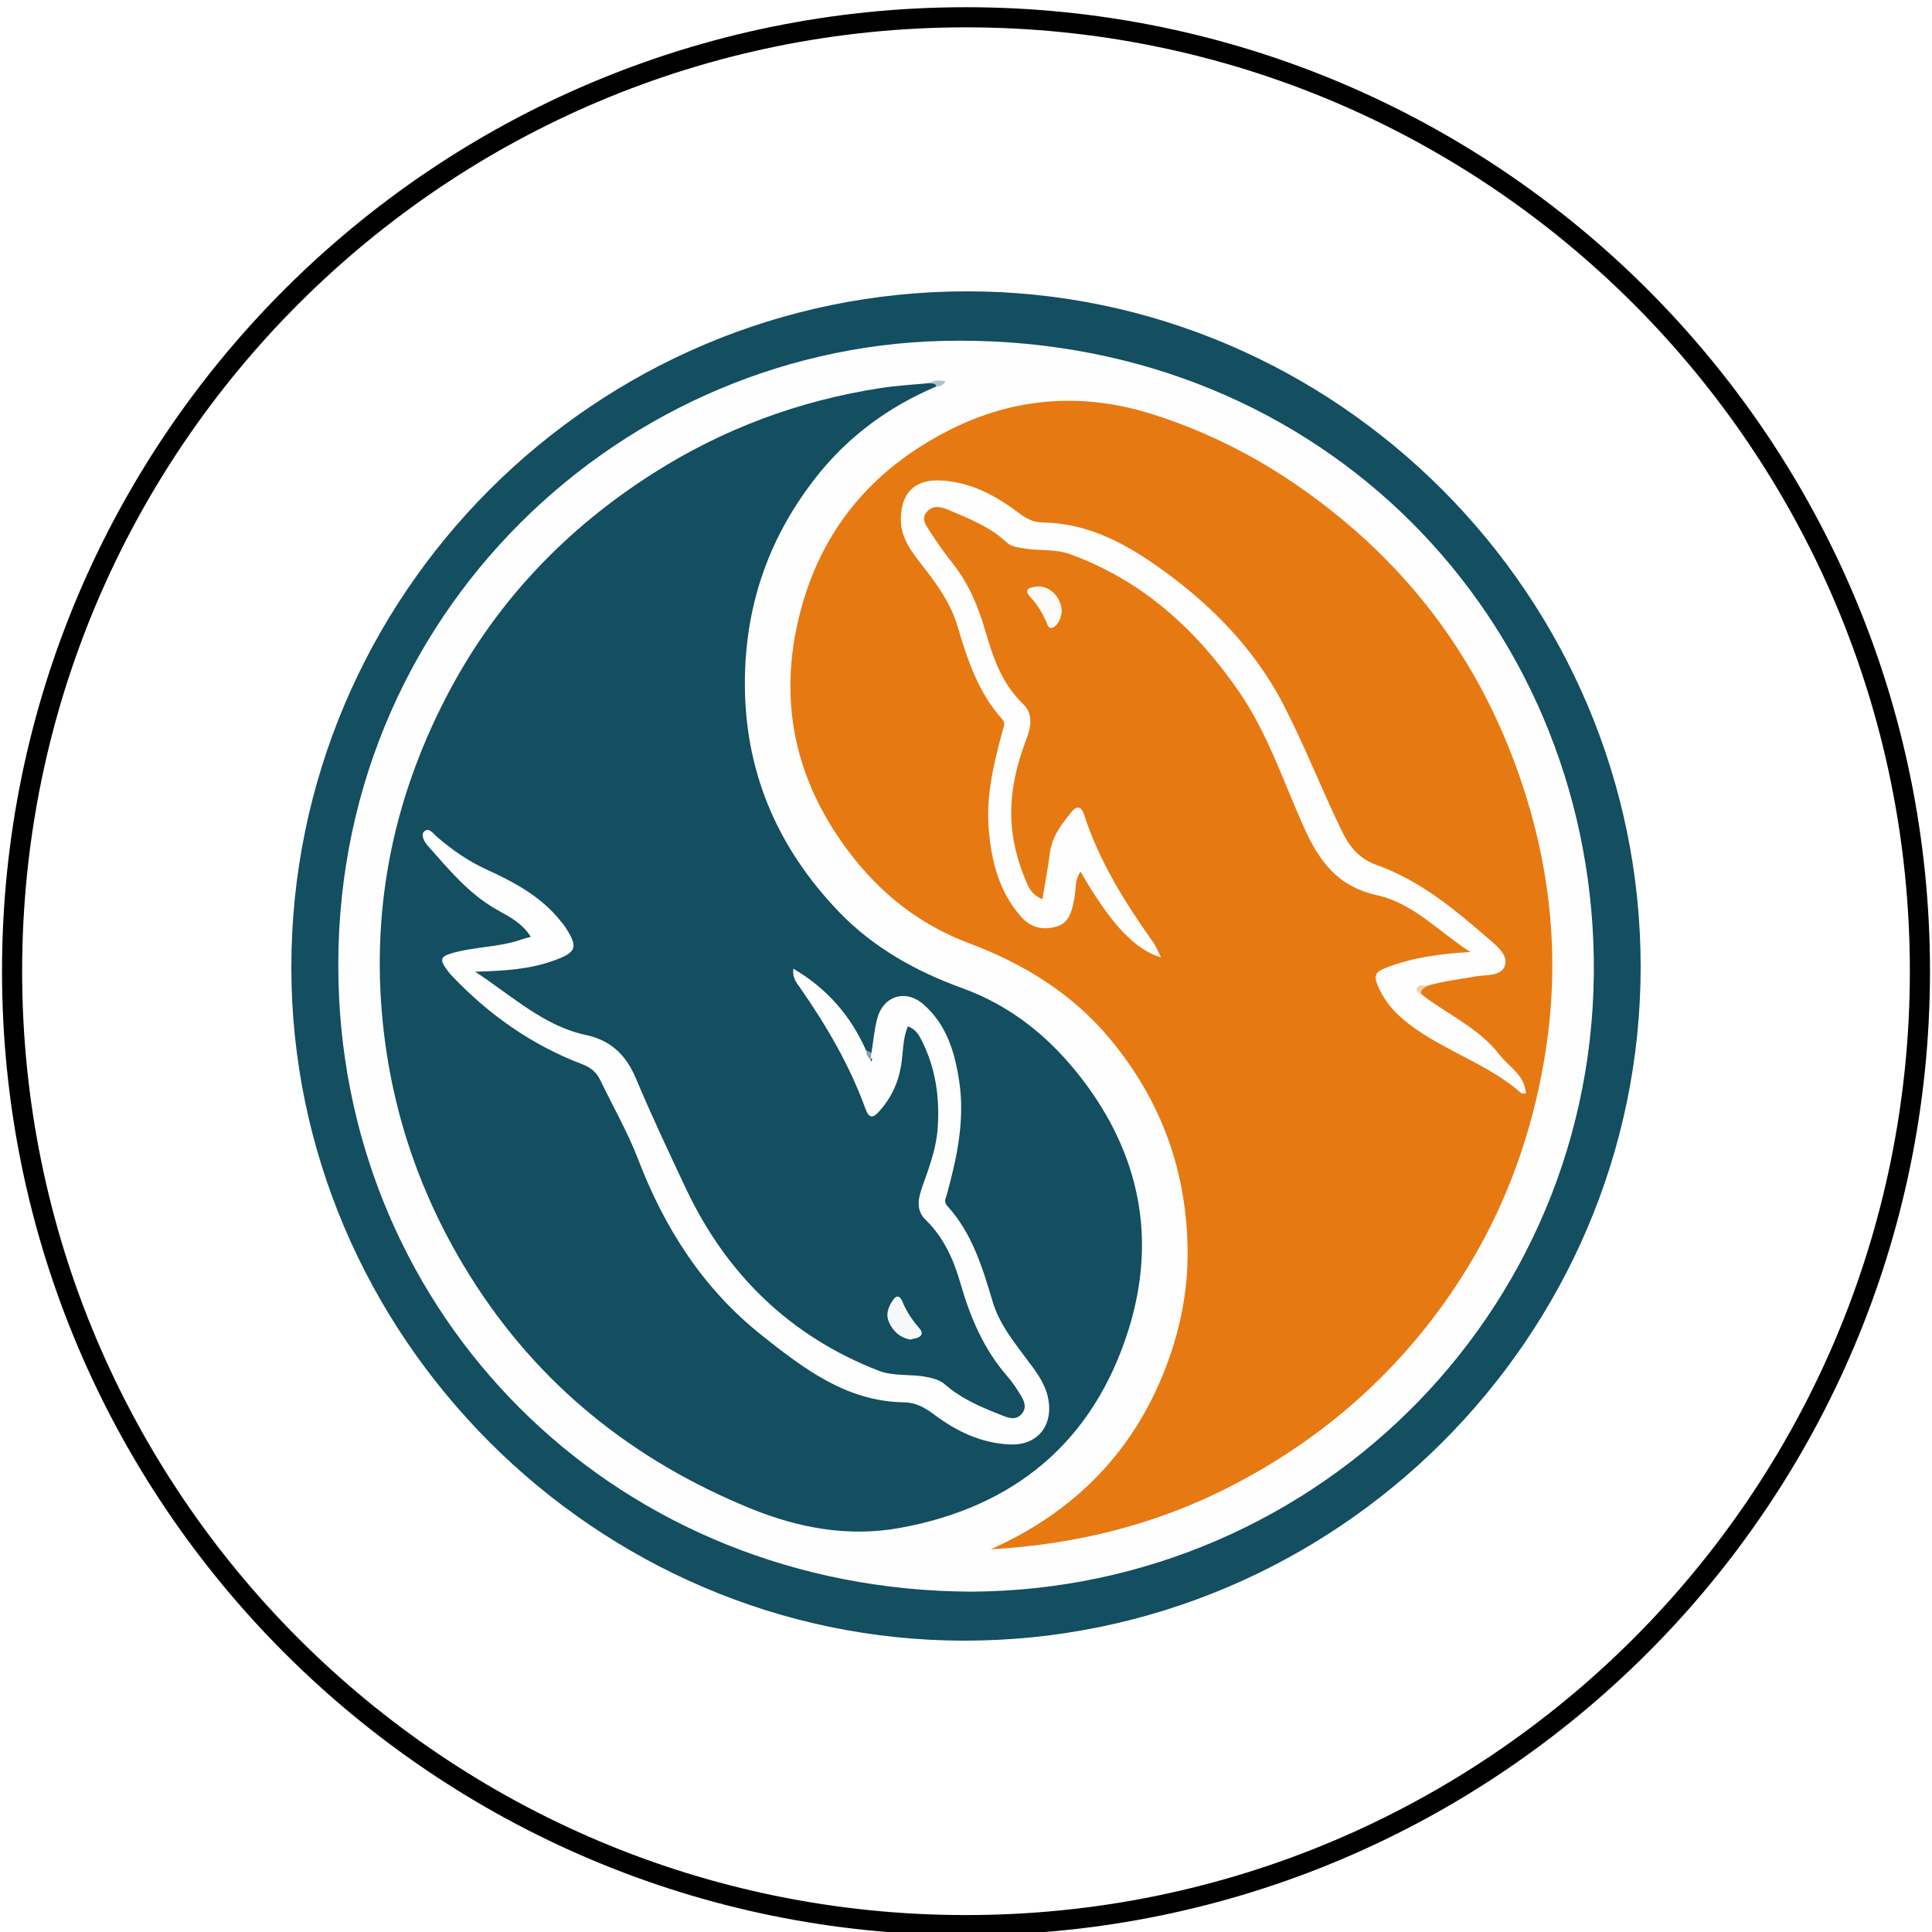
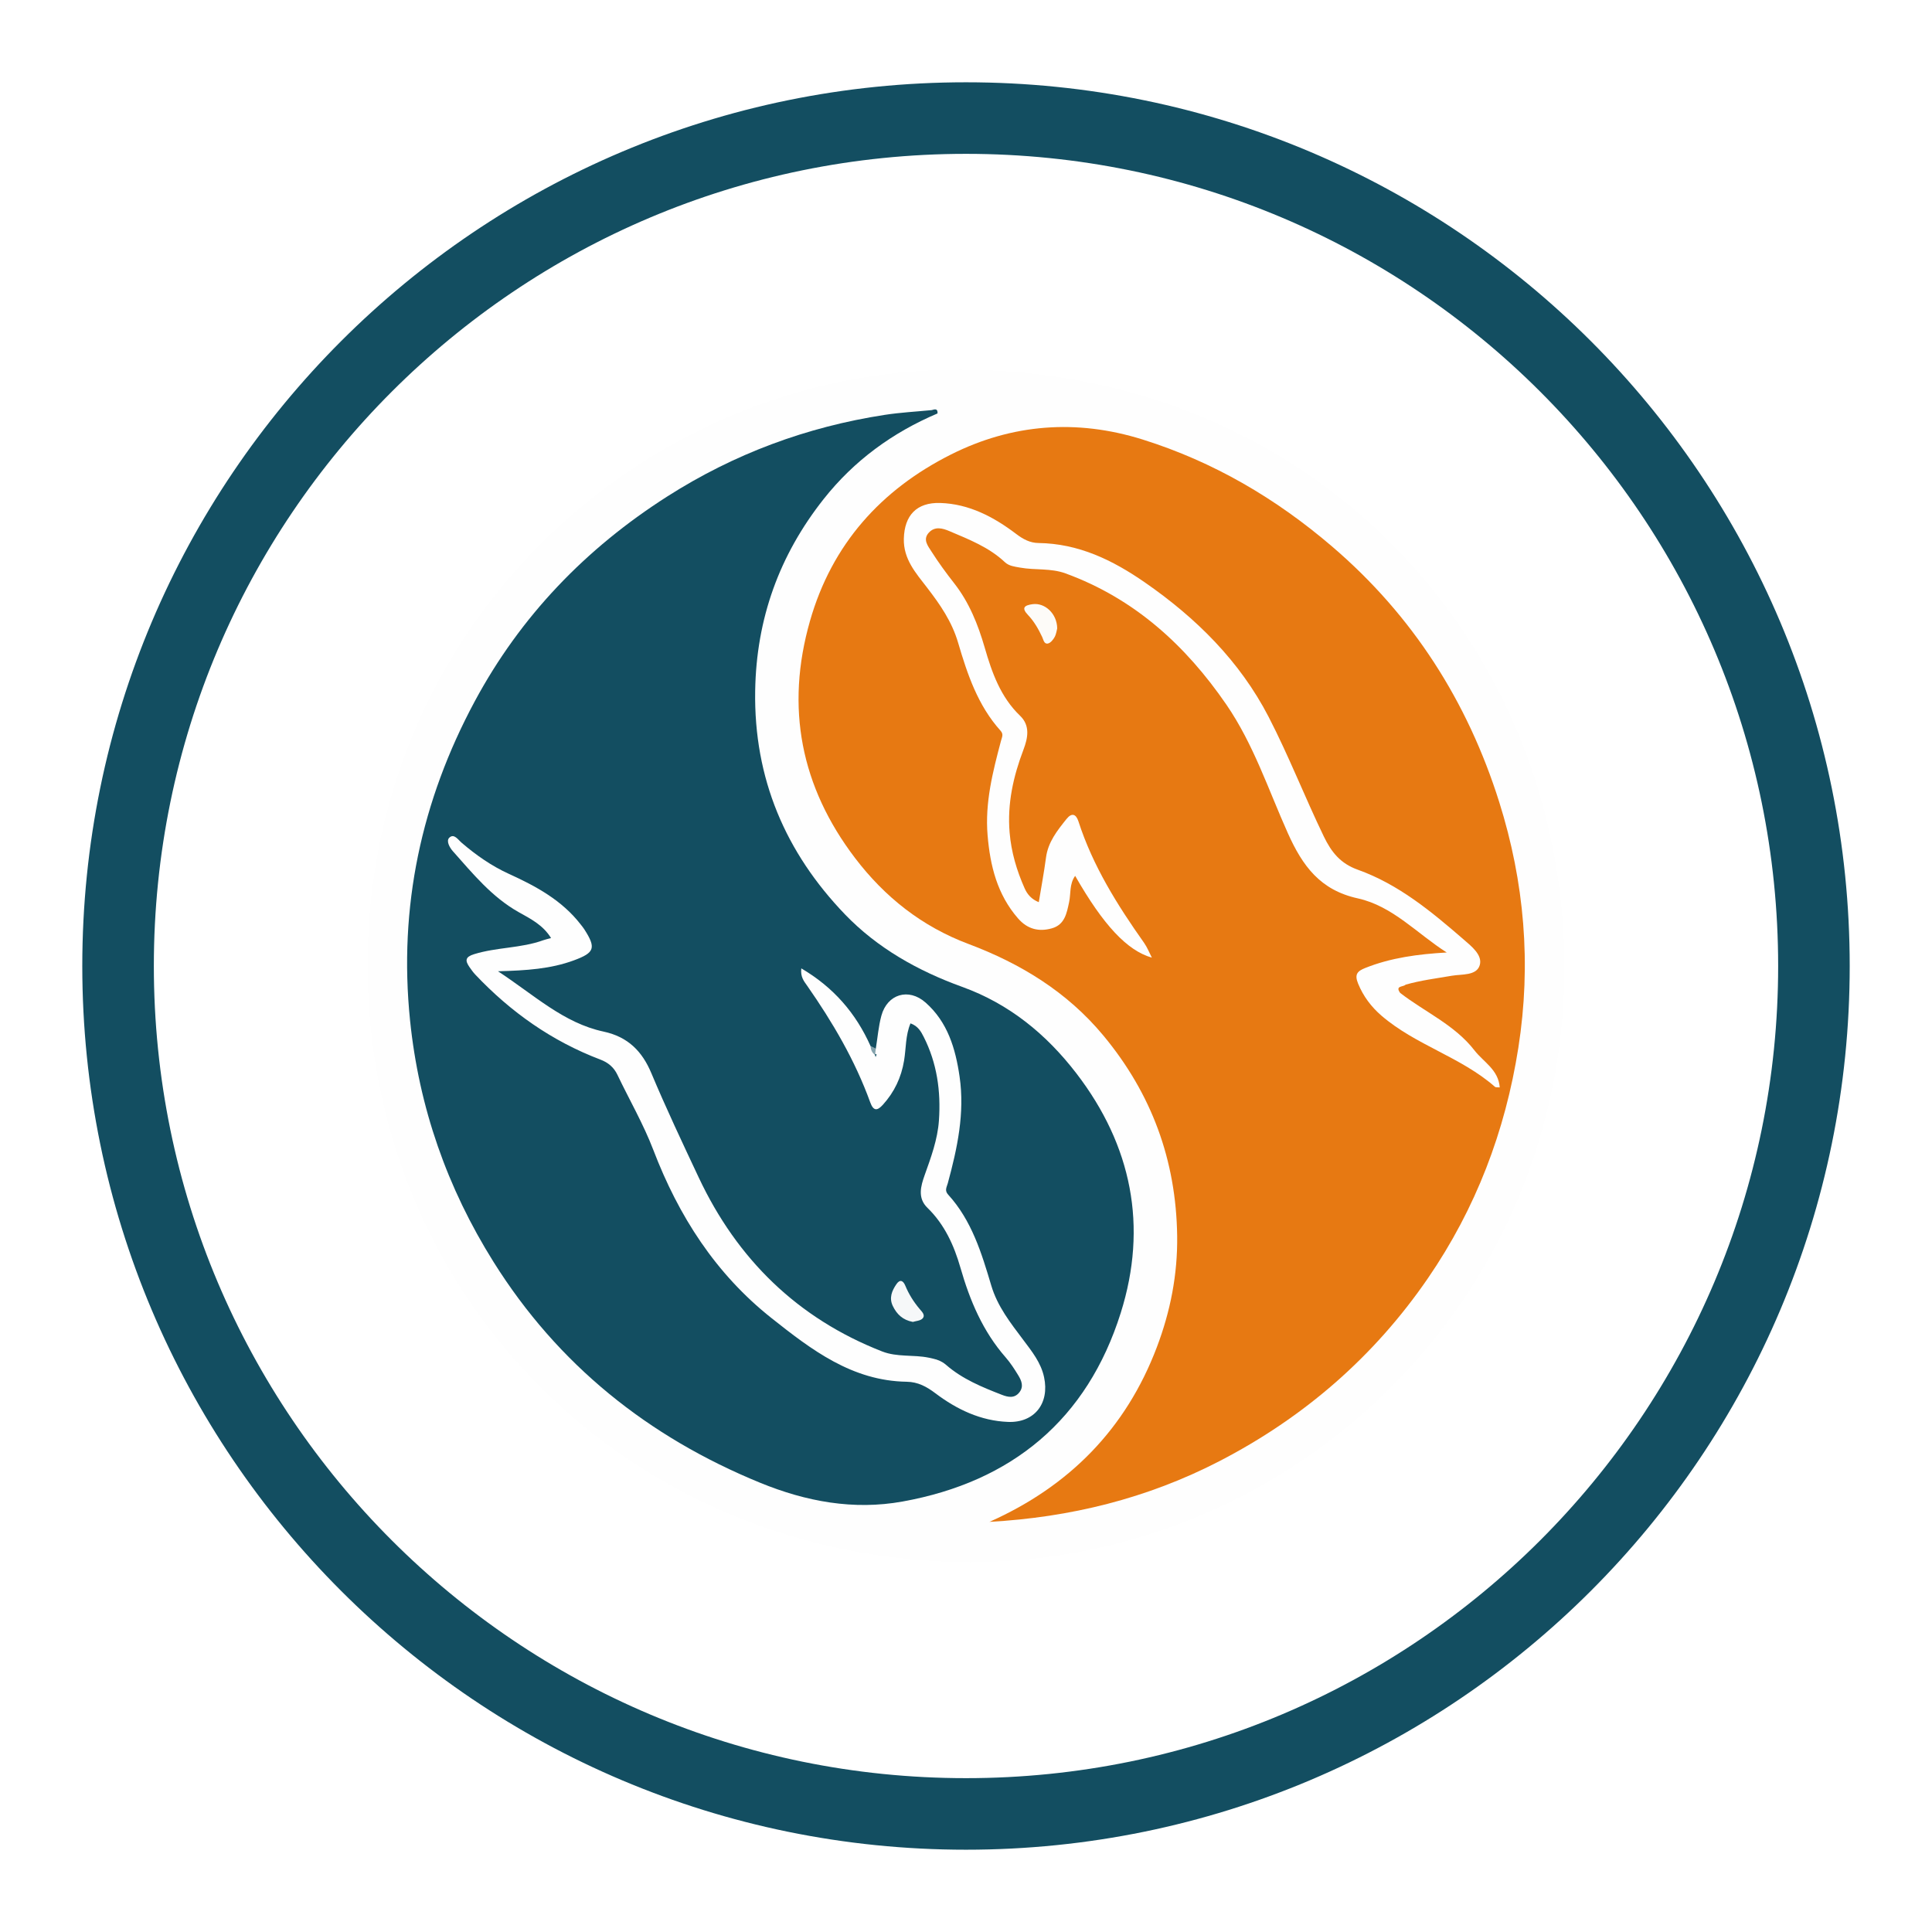
- <svg xmlns="http://www.w3.org/2000/svg" version="1.1" x="0px" y="0px" width="288px" height="288px" viewBox="0 0 288 288" style="enable-background:new 0 0 288 288;" xml:space="preserve">
-   <style type="text/css">
- 
- 	.st0{fill-rule:evenodd;clip-rule:evenodd;fill:#AEC2C9;}
- 	.st1{fill-rule:evenodd;clip-rule:evenodd;fill:#134E61;}
- 	.st2{fill-rule:evenodd;clip-rule:evenodd;fill:#E77912;}
- 	.st3{fill-rule:evenodd;clip-rule:evenodd;fill:#85A3AD;}
- 	.st4{fill-rule:evenodd;clip-rule:evenodd;fill:#F6CDA8;}
- 	.st5{fill-rule:evenodd;clip-rule:evenodd;fill:#F6F8F9;}
- 	.st6{fill-rule:evenodd;clip-rule:evenodd;fill:#FDFBF8;}
- 	.st7{fill-rule:evenodd;clip-rule:evenodd;fill:#FEFEFE;}
- 	.st8{fill-rule:evenodd;clip-rule:evenodd;fill:none;stroke:#000000;stroke-width:3;}
- 
- </style>
-   <g id="Layer_1">
-     <g>
-       <path class="st1" d="M43.43,144.201C43.428,88.66,88.678,43.41,144.202,43.429c55.121,0.019,100.384,45.438,100.368,100.713    c-0.016,55.241-45.438,100.463-100.871,100.428C88.783,244.533,43.432,199.138,43.43,144.201z" />
-       <path class="st7" d="M144.723,237.265c-52.271-0.247-91.712-39.4-94.17-88.442c-2.761-55.081,40.485-96.827,89.998-98.005    c54.868-1.307,94.903,39.503,96.961,89.467C239.726,194.057,196.859,237.042,144.723,237.265z" />
-       <path class="st1" d="M139.557,57.617c-7.034,2.989-13.041,7.366-17.792,13.371c-6.947,8.783-10.541,18.719-10.723,30.009    c-0.221,13.708,4.733,25.283,14.063,34.979c5.057,5.253,11.414,8.823,18.293,11.308c7.383,2.667,13.18,7.419,17.887,13.548    c8.653,11.275,11.181,23.907,6.928,37.429c-5.249,16.685-17.011,26.424-34.128,29.513c-7.646,1.381-15.074,0.011-22.277-2.939    c-17.517-7.174-31.612-18.463-41.688-34.543c-7.243-11.563-11.655-24.135-13.049-37.78c-1.81-17.702,1.754-34.313,10.113-49.867    c7.154-13.31,17.339-23.894,30.109-32.042c10.458-6.67,21.788-10.879,34.007-12.761c2.428-0.375,4.896-0.503,7.345-0.745    C139.129,56.954,139.616,56.806,139.557,57.617z" />
-       <path class="st2" d="M147.688,230.951c12.5-5.58,21.332-14.555,26.168-27.315c2.116-5.586,3.261-11.375,3.177-17.411    c-0.166-11.822-3.987-22.227-11.543-31.327c-5.664-6.822-12.944-11.259-21.085-14.314c-7.301-2.739-13.106-7.351-17.739-13.433    c-8.485-11.144-10.926-23.542-7.053-37.085c3.43-11.994,11.11-20.532,22.052-26.029c9.56-4.803,19.677-5.566,29.965-2.341    c11.063,3.467,20.839,9.202,29.638,16.736c12.604,10.792,21.172,24.225,26.125,39.947c3.945,12.53,5.042,25.315,2.997,38.407    c-2.051,13.11-6.676,25.186-14.126,36.045c-8.404,12.25-19.36,21.777-32.633,28.635    C172.31,227.313,160.281,230.248,147.688,230.951z" />
-       <path class="st0" d="M139.557,57.617c-0.079-0.569-0.605-0.351-0.912-0.521c0.693-0.569,1.48-0.332,2.3-0.282    C140.626,57.406,140.151,57.61,139.557,57.617z" />
-       <path class="st7" d="M129.91,156.934c0.279-1.711,0.415-3.462,0.865-5.125c0.916-3.386,4.262-4.412,6.917-2.065    c3.447,3.045,4.68,7.187,5.316,11.58c0.83,5.725-0.357,11.215-1.843,16.675c-0.168,0.615-0.541,1.129,0.054,1.779    c3.683,4.037,5.232,9.14,6.733,14.188c0.986,3.326,3.029,5.877,5.013,8.529c1.349,1.8,2.761,3.54,3.253,5.822    c0.883,4.093-1.486,7.172-5.643,7.006c-4.26-0.168-7.99-1.946-11.341-4.473c-1.369-1.035-2.729-1.781-4.497-1.809    c-8.541-0.133-14.896-4.998-21.152-9.962c-8.735-6.931-14.508-15.939-18.469-26.286c-1.546-4.042-3.744-7.832-5.615-11.751    c-0.563-1.185-1.455-1.922-2.658-2.379c-7.577-2.875-14.019-7.426-19.566-13.291c-0.345-0.366-0.641-0.784-0.927-1.2    c-0.686-0.998-0.654-1.564,0.731-1.994c3.546-1.102,7.336-0.917,10.835-2.188c0.324-0.119,0.666-0.186,1.206-0.332    c-1.27-2.07-3.236-3.027-5.063-4.055c-4.205-2.366-7.175-6.027-10.296-9.533c-0.495-0.557-1.083-1.6-0.555-2.107    c0.742-0.711,1.359,0.298,1.94,0.796c2.255,1.931,4.66,3.62,7.382,4.858c4.239,1.931,8.308,4.131,11.238,7.929    c0.177,0.229,0.367,0.451,0.523,0.693c1.924,2.978,1.646,3.706-1.602,4.904c-3.626,1.339-7.413,1.587-11.867,1.704    c5.675,3.72,10.268,8.104,16.513,9.435c3.839,0.821,6.047,3.111,7.463,6.483c2.32,5.523,4.881,10.947,7.427,16.355    c5.981,12.711,15.423,22.005,28.671,27.181c2.368,0.926,4.881,0.477,7.298,0.977c1.025,0.213,1.9,0.424,2.704,1.125    c2.539,2.212,5.61,3.47,8.7,4.671c0.983,0.382,1.99,0.614,2.771-0.39c0.702-0.904,0.32-1.816-0.172-2.629    c-0.599-0.984-1.231-1.965-1.985-2.828c-3.567-4.069-5.595-8.883-7.066-14.01c-1.006-3.501-2.484-6.776-5.169-9.385    c-1.579-1.534-1.034-3.396-0.431-5.098c0.995-2.797,2.026-5.561,2.234-8.563c0.317-4.567-0.301-8.958-2.386-13.074    c-0.415-0.819-0.881-1.675-2.061-2.103c-0.789,1.873-0.686,3.897-1.003,5.814c-0.439,2.664-1.527,4.939-3.319,6.918    c-0.878,0.97-1.475,1.004-1.977-0.385c-2.378-6.569-5.883-12.534-9.867-18.24c-0.474-0.679-1.068-1.349-0.909-2.705    c5.059,2.978,8.529,7.012,10.821,12.133c0.277,0.4,0.536,0.813,0.814,1.775c-0.037-0.228,0.31-0.531,0.03-0.474    c-0.129,0.025-0.201-0.167-0.204-0.325C129.717,157.291,129.749,157.092,129.91,156.934z" />
-       <path class="st5" d="M135.698,199.688c-1.566-0.297-2.502-1.188-3.13-2.487c-0.618-1.283-0.143-2.391,0.563-3.421    c0.553-0.807,1.05-0.573,1.388,0.24c0.553,1.336,1.312,2.54,2.248,3.652c0.333,0.398,0.953,0.953,0.438,1.487    C136.858,199.515,136.167,199.536,135.698,199.688z" />
-       <path class="st3" d="M129.91,156.934c-0.041,0.329-0.083,0.658-0.123,0.987c-0.499-0.332-0.664-0.83-0.705-1.39    C129.357,156.666,129.636,156.799,129.91,156.934z" />
-       <path class="st7" d="M211.907,148.237c3.879,2.998,8.543,5.005,11.625,8.994c1.393,1.803,3.747,3.004,3.942,5.781    c-0.354-0.037-0.619,0.018-0.741-0.089c-5.317-4.672-12.408-6.52-17.753-11.13c-1.592-1.374-2.835-3.013-3.657-5.023    c-0.582-1.42-0.132-1.933,1.104-2.428c4.069-1.626,8.327-2.173,12.76-2.429c-4.62-2.933-8.445-7.259-13.908-8.462    c-5.868-1.291-8.623-5.04-10.936-10.192c-3.038-6.773-5.373-13.934-9.623-20.119c-6.371-9.272-14.38-16.578-25.146-20.509    c-2.323-0.849-4.738-0.479-7.086-0.904c-0.88-0.158-1.751-0.244-2.4-0.854c-2.487-2.34-5.603-3.547-8.662-4.85    c-1.089-0.464-2.287-0.792-3.233,0.241c-0.989,1.077-0.118,2.101,0.426,2.959c1.083,1.704,2.281,3.342,3.528,4.931    c2.365,3.014,3.737,6.455,4.794,10.1c1.125,3.894,2.469,7.709,5.531,10.646c1.608,1.544,1.207,3.492,0.525,5.288    c-1.589,4.185-2.548,8.434-2.169,12.956c0.257,3.075,1.113,5.957,2.353,8.742c0.409,0.926,1.069,1.704,2.211,2.16    c0.387-2.356,0.819-4.657,1.127-6.976c0.322-2.436,1.765-4.236,3.216-6.043c0.816-1.017,1.487-0.765,1.856,0.375    c2.25,6.97,6.077,13.081,10.266,19.003c0.494,0.7,0.81,1.525,1.217,2.312c-3.847-1.092-7.563-5.045-11.996-12.789    c-0.927,1.293-0.657,2.779-0.944,4.11c-0.374,1.738-0.677,3.521-2.691,4.095c-2.045,0.58-3.83,0.134-5.296-1.551    c-3.259-3.741-4.363-8.234-4.763-13.015c-0.426-5.086,0.816-9.927,2.101-14.762c0.152-0.572,0.432-1.014-0.073-1.574    c-3.55-3.938-5.194-8.854-6.639-13.769c-0.976-3.319-2.822-5.971-4.849-8.607c-1.759-2.286-3.712-4.444-3.636-7.647    c0.089-3.654,2.007-5.705,5.692-5.59c4.524,0.141,8.377,2.19,11.871,4.839c1.118,0.849,2.178,1.404,3.492,1.422    c6.277,0.087,11.579,2.658,16.625,6.153c8.051,5.574,14.871,12.34,19.369,21.04c3.146,6.086,5.643,12.517,8.633,18.707    c1.195,2.474,2.622,4.232,5.303,5.189c6.377,2.278,11.526,6.551,16.554,10.909c1.193,1.034,2.997,2.428,2.52,4.023    c-0.502,1.674-2.814,1.382-4.364,1.65c-2.421,0.419-4.858,0.714-7.229,1.396C212.403,147.332,211.061,147.068,211.907,148.237z" />
-       <path class="st6" d="M158.273,91.236c-0.071,0.26-0.138,0.86-0.402,1.349c-0.227,0.418-0.636,0.921-1.046,1.01    c-0.61,0.132-0.704-0.601-0.903-1.023c-0.589-1.249-1.262-2.438-2.222-3.445c-1.088-1.144-0.511-1.516,0.734-1.684    C156.33,87.188,158.253,88.905,158.273,91.236z" />
-       <path class="st4" d="M211.907,148.237c-0.407-0.181-0.887-0.458-0.682-0.917c0.29-0.645,0.981-0.372,1.527-0.375    C212.387,147.32,211.654,147.456,211.907,148.237z" />
-     </g>
+ <svg xmlns="http://www.w3.org/2000/svg" version="1.1" id="Layer_1" x="0px" y="0px" width="324px" height="324px" viewBox="0 -36 324 324" enable-background="new 0 -36 324 324" xml:space="preserve">
+   <g>
+     <path fill="#FEFEFE" d="M162.763,225.989c-56.055-0.266-98.35-42.253-100.986-94.845c-2.961-59.068,43.416-103.837,96.513-105.1   c58.841-1.402,101.773,42.362,103.98,95.944C264.645,179.652,218.674,225.749,162.763,225.989z" />
+     <path fill="#134E61" d="M157.223,33.335c-7.542,3.205-13.984,7.899-19.079,14.338c-7.449,9.419-11.304,20.074-11.5,32.182   c-0.237,14.701,5.076,27.113,15.082,37.511c5.423,5.633,12.24,9.462,19.617,12.127c7.917,2.86,14.134,7.956,19.182,14.529   c9.279,12.092,11.99,25.638,7.43,40.138c-5.629,17.893-18.242,28.338-36.599,31.649c-8.199,1.481-16.165,0.013-23.89-3.151   c-18.785-7.692-33.901-19.799-44.706-37.043c-7.768-12.4-12.499-25.883-13.995-40.516c-1.939-18.983,1.883-36.796,10.846-53.477   c7.672-14.274,18.596-25.624,32.289-34.362c11.215-7.153,23.365-11.667,36.469-13.685c2.604-0.402,5.25-0.54,7.877-0.798   C156.765,32.624,157.287,32.465,157.223,33.335z" />
+     <path fill="#E77912" d="M165.942,219.218c13.405-5.984,22.876-15.608,28.063-29.293c2.271-5.99,3.498-12.198,3.408-18.672   c-0.179-12.678-4.276-23.835-12.379-33.594c-6.074-7.316-13.882-12.074-22.612-15.351c-7.83-2.937-14.055-7.883-19.022-14.406   c-9.099-11.951-11.717-25.246-7.563-39.77c3.678-12.862,11.913-22.019,23.648-27.914c10.251-5.151,21.101-5.969,32.134-2.511   c11.864,3.718,22.348,9.869,31.783,17.948c13.517,11.573,22.705,25.979,28.017,42.838c4.23,13.438,5.408,27.148,3.215,41.188   c-2.2,14.06-7.16,27.01-15.149,38.654c-9.013,13.137-20.761,23.353-34.995,30.708C192.348,215.315,179.448,218.464,165.942,219.218   z" />
+     <path fill="#FEFEFE" d="M146.878,139.842c0.3-1.835,0.445-3.711,0.928-5.496c0.982-3.631,4.57-4.731,7.417-2.214   c3.697,3.265,5.02,7.708,5.701,12.419c0.891,6.139-0.383,12.026-1.976,17.881c-0.181,0.66-0.581,1.211,0.058,1.907   c3.95,4.33,5.61,9.803,7.221,15.216c1.057,3.567,3.247,6.303,5.375,9.146c1.447,1.931,2.962,3.797,3.488,6.243   c0.948,4.39-1.593,7.692-6.051,7.514c-4.569-0.18-8.568-2.087-12.162-4.797c-1.468-1.11-2.927-1.91-4.823-1.939   c-9.159-0.143-15.974-5.36-22.683-10.684c-9.368-7.433-15.558-17.092-19.806-28.188c-1.658-4.335-4.016-8.399-6.021-12.602   c-0.604-1.271-1.561-2.061-2.852-2.551c-8.125-3.083-15.033-7.964-20.981-14.253c-0.37-0.393-0.687-0.841-0.995-1.287   c-0.734-1.07-0.701-1.677,0.785-2.138c3.803-1.182,7.867-0.984,11.619-2.346c0.348-0.128,0.714-0.2,1.293-0.356   c-1.362-2.22-3.469-3.246-5.43-4.349c-4.51-2.538-7.694-6.463-11.041-10.223c-0.531-0.597-1.162-1.715-0.596-2.26   c0.797-0.762,1.457,0.32,2.082,0.854c2.416,2.071,4.997,3.882,7.914,5.21c4.548,2.07,8.91,4.43,12.053,8.502   c0.19,0.246,0.394,0.484,0.561,0.744c2.063,3.193,1.766,3.974-1.717,5.259c-3.89,1.436-7.951,1.702-12.727,1.828   c6.086,3.988,11.011,8.69,17.708,10.118c4.116,0.88,6.485,3.335,8.003,6.953c2.488,5.922,5.235,11.738,7.965,17.538   c6.414,13.632,16.54,23.599,30.747,29.148c2.539,0.993,5.234,0.512,7.825,1.048c1.1,0.229,2.038,0.455,2.901,1.206   c2.723,2.373,6.016,3.722,9.329,5.01c1.055,0.41,2.134,0.658,2.972-0.419c0.752-0.97,0.344-1.946-0.185-2.818   c-0.643-1.056-1.32-2.107-2.129-3.033c-3.825-4.363-6-9.526-7.577-15.024c-1.078-3.754-2.664-7.266-5.544-10.063   c-1.692-1.646-1.107-3.643-0.462-5.467c1.067-3,2.173-5.965,2.396-9.184c0.341-4.898-0.322-9.606-2.558-14.02   c-0.446-0.879-0.944-1.797-2.211-2.255c-0.846,2.008-0.736,4.178-1.075,6.235c-0.472,2.856-1.638,5.296-3.559,7.419   c-0.942,1.039-1.583,1.076-2.121-0.414c-2.55-7.045-6.31-13.441-10.581-19.56c-0.509-0.729-1.146-1.447-0.976-2.901   c5.425,3.193,9.147,7.52,11.605,13.012c0.296,0.429,0.574,0.871,0.872,1.904c-0.04-0.245,0.333-0.57,0.032-0.509   c-0.138,0.027-0.215-0.179-0.219-0.349C146.671,140.225,146.705,140.011,146.878,139.842z" />
+     <path fill="#F6F8F9" d="M153.085,185.69c-1.68-0.318-2.684-1.273-3.356-2.666c-0.663-1.376-0.153-2.563,0.604-3.67   c0.593-0.865,1.127-0.613,1.489,0.258c0.593,1.433,1.406,2.725,2.411,3.917c0.355,0.427,1.021,1.021,0.469,1.595   C154.328,185.507,153.588,185.528,153.085,185.69z" />
+     <path fill="#85A3AD" d="M146.878,139.842c-0.044,0.354-0.089,0.706-0.132,1.059c-0.535-0.356-0.712-0.89-0.756-1.49   C146.285,139.555,146.585,139.697,146.878,139.842z" />
+     <path fill="#FEFEFE" d="M234.812,130.515c4.159,3.215,9.161,5.368,12.467,9.646c1.493,1.934,4.018,3.221,4.228,6.199   c-0.38-0.039-0.664,0.021-0.796-0.095c-5.701-5.01-13.306-6.993-19.037-11.936c-1.707-1.473-3.041-3.231-3.922-5.387   c-0.624-1.523-0.142-2.073,1.184-2.604c4.363-1.744,8.93-2.33,13.685-2.604c-4.956-3.146-9.058-7.785-14.916-9.075   c-6.293-1.384-9.247-5.405-11.728-10.93c-3.258-7.263-5.762-14.942-10.319-21.575c-6.832-9.943-15.422-17.778-26.967-21.994   c-2.491-0.91-5.081-0.514-7.599-0.969c-0.944-0.169-1.879-0.262-2.574-0.916c-2.666-2.509-6.009-3.804-9.289-5.201   c-1.168-0.498-2.453-0.85-3.467,0.258c-1.061,1.155-0.126,2.253,0.457,3.173c1.161,1.827,2.446,3.583,3.782,5.288   c2.537,3.232,4.008,6.922,5.143,10.832c1.206,4.176,2.647,8.267,5.932,11.417c1.724,1.656,1.294,3.745,0.563,5.671   c-1.704,4.488-2.732,9.044-2.326,13.894c0.275,3.297,1.193,6.388,2.523,9.375c0.438,0.993,1.146,1.828,2.371,2.316   c0.415-2.526,0.878-4.994,1.209-7.481c0.345-2.612,1.893-4.542,3.447-6.48c0.876-1.091,1.596-0.82,1.991,0.402   c2.413,7.475,6.517,14.028,11.01,20.379c0.529,0.75,0.868,1.635,1.305,2.479c-4.126-1.171-8.111-5.41-12.864-13.714   c-0.995,1.386-0.705,2.98-1.013,4.407c-0.401,1.864-0.726,3.776-2.886,4.391c-2.192,0.622-4.107,0.144-5.68-1.663   c-3.494-4.012-4.679-8.83-5.107-13.957c-0.457-5.454,0.875-10.646,2.252-15.831c0.164-0.614,0.464-1.087-0.077-1.688   c-3.808-4.223-5.57-9.495-7.119-14.766c-1.048-3.559-3.026-6.403-5.201-9.23c-1.886-2.452-3.98-4.766-3.898-8.201   c0.095-3.918,2.152-6.118,6.104-5.995c4.851,0.151,8.983,2.349,12.73,5.189c1.198,0.911,2.335,1.505,3.744,1.525   c6.731,0.093,12.417,2.851,17.828,6.599c8.635,5.977,15.947,13.233,20.771,22.563c3.373,6.527,6.052,13.423,9.259,20.061   c1.28,2.653,2.811,4.538,5.687,5.564c6.839,2.443,12.359,7.026,17.752,11.699c1.279,1.109,3.214,2.604,2.703,4.314   c-0.538,1.795-3.019,1.482-4.682,1.77c-2.595,0.449-5.209,0.766-7.751,1.497C235.343,129.545,233.903,129.262,234.812,130.515z" />
+     <path fill="#FDFBF8" d="M177.295,69.388c-0.076,0.279-0.148,0.923-0.432,1.447c-0.243,0.448-0.683,0.988-1.122,1.083   c-0.654,0.141-0.755-0.645-0.968-1.098c-0.632-1.339-1.354-2.614-2.383-3.694c-1.168-1.227-0.548-1.625,0.786-1.806   C175.211,65.047,177.272,66.888,177.295,69.388z" />
  </g>
  <g id="circle">
-     <circle class="st8" cx="144" cy="144.776" r="142.2" />
+     <circle fill="none" stroke="#134E61" stroke-width="12" stroke-miterlimit="10" cx="162" cy="126" r="142.2" />
  </g>
</svg>
